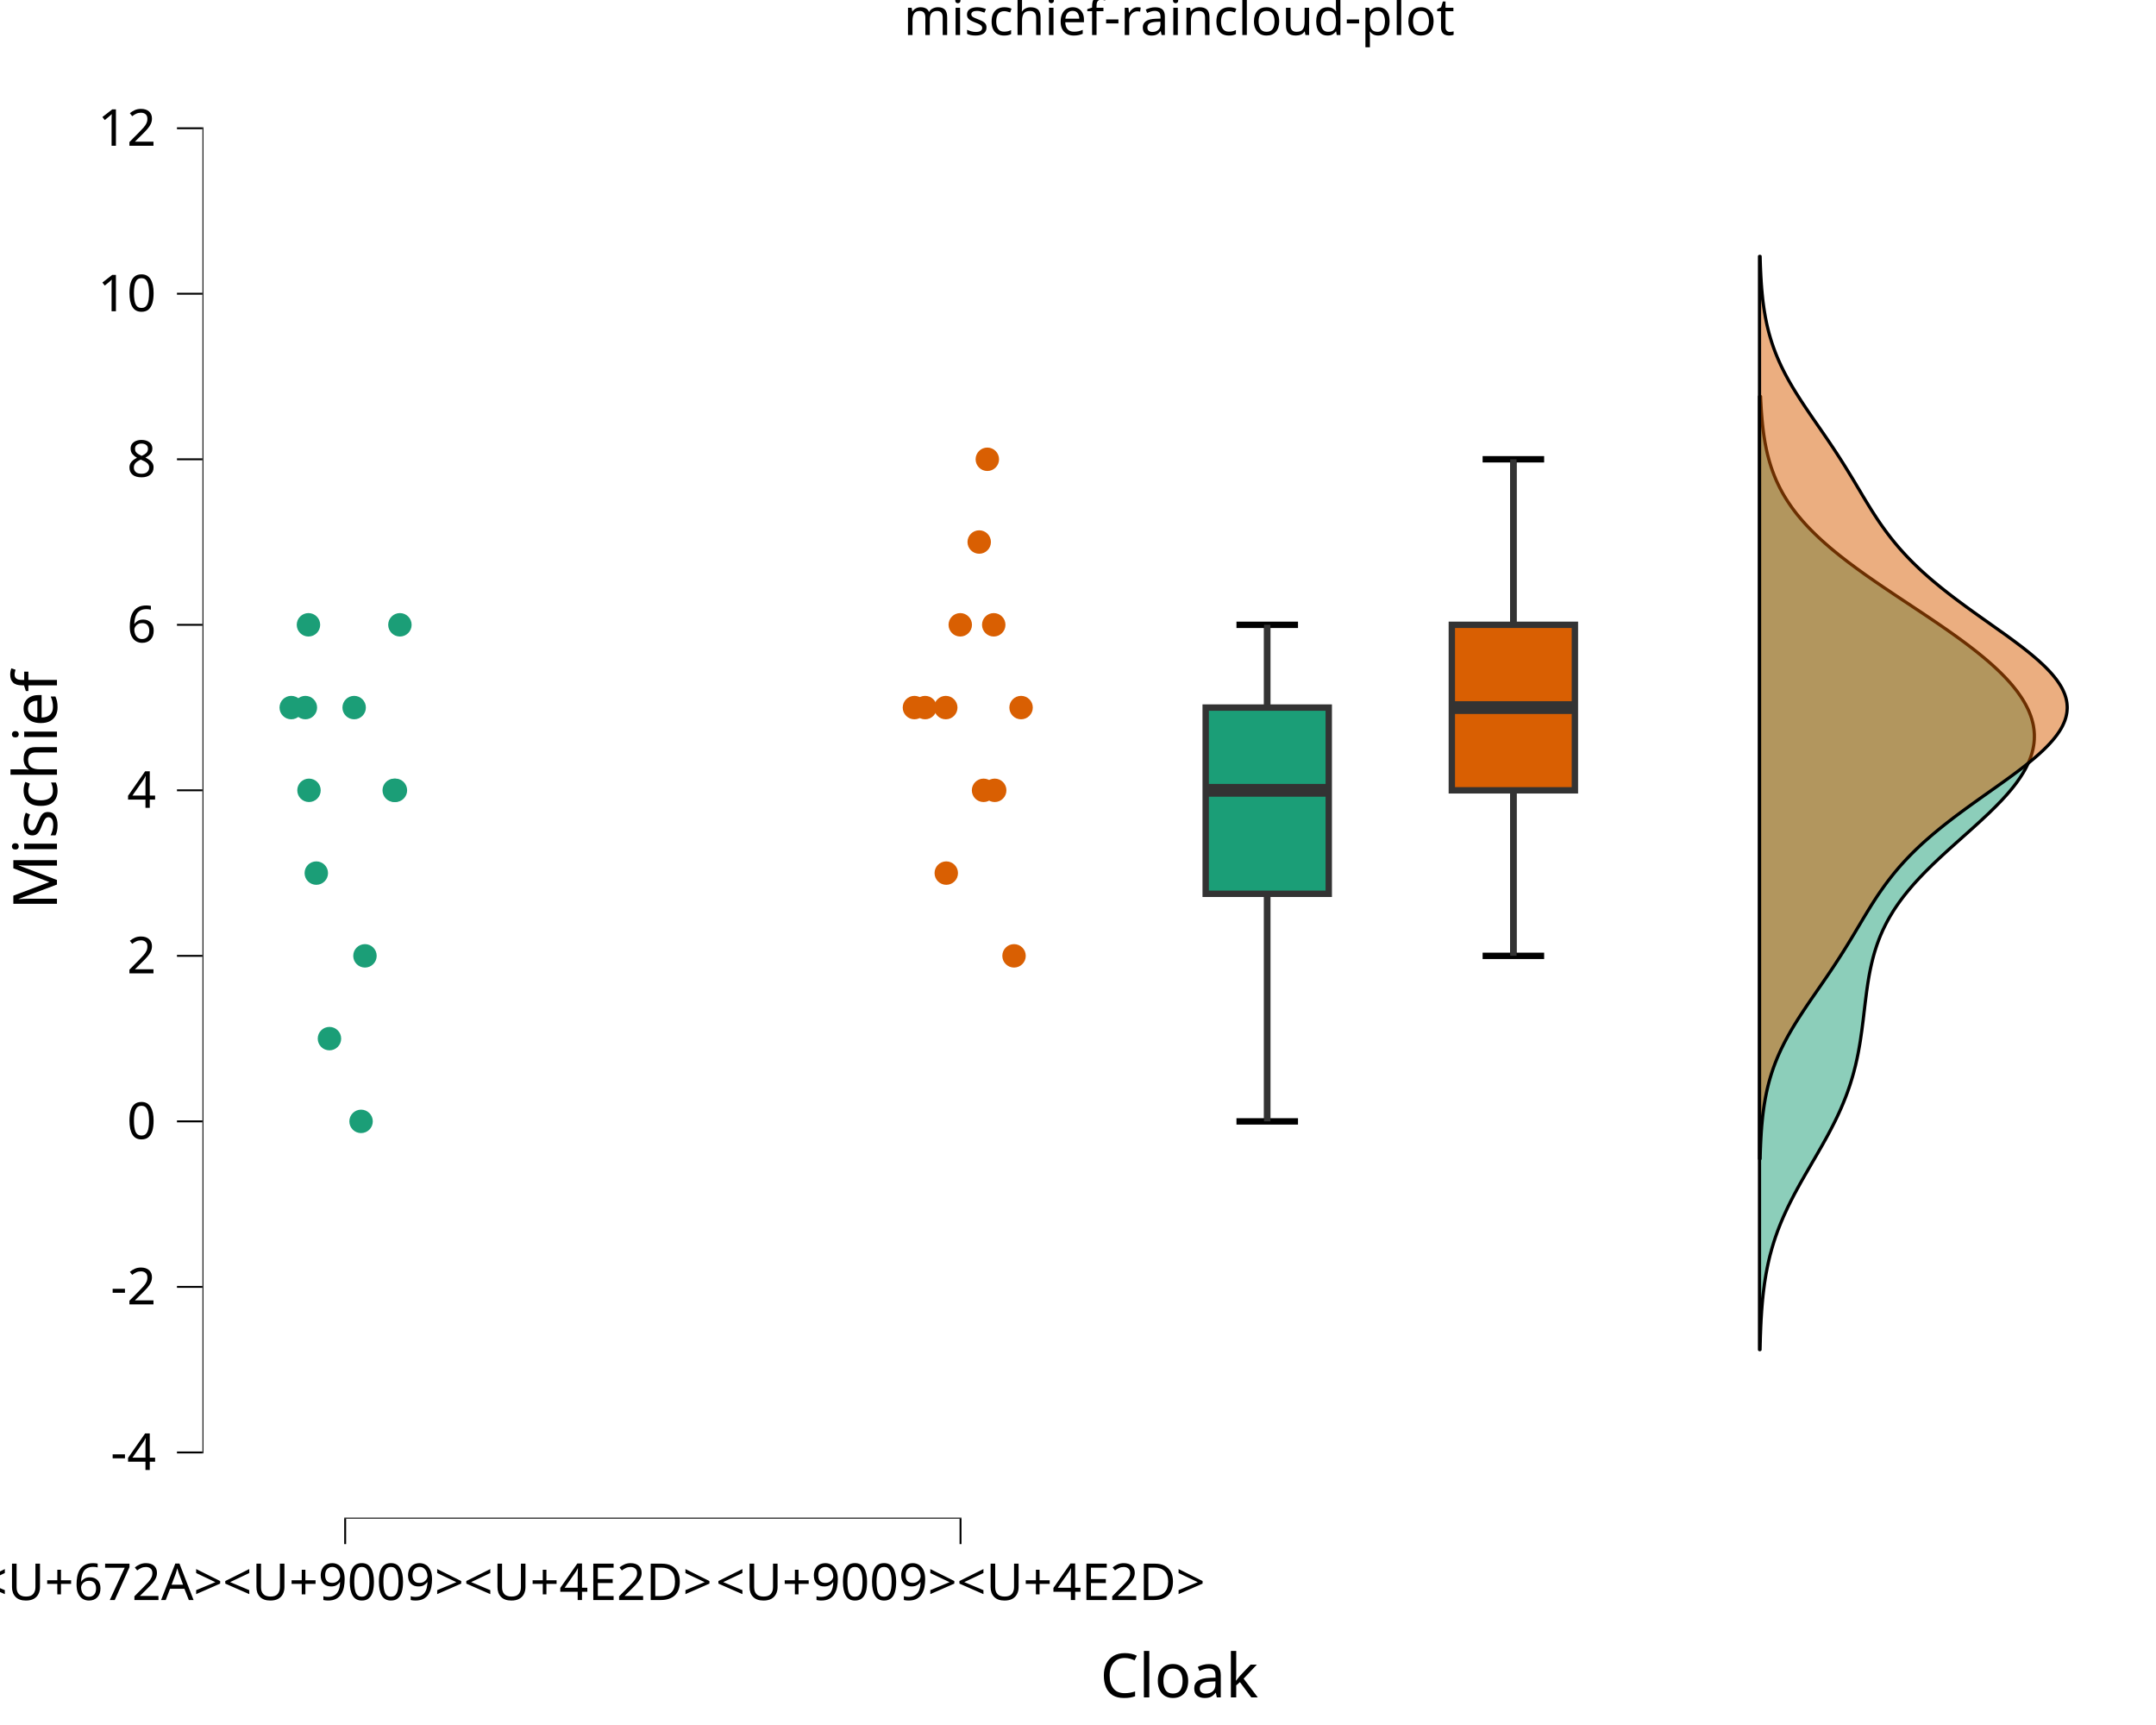
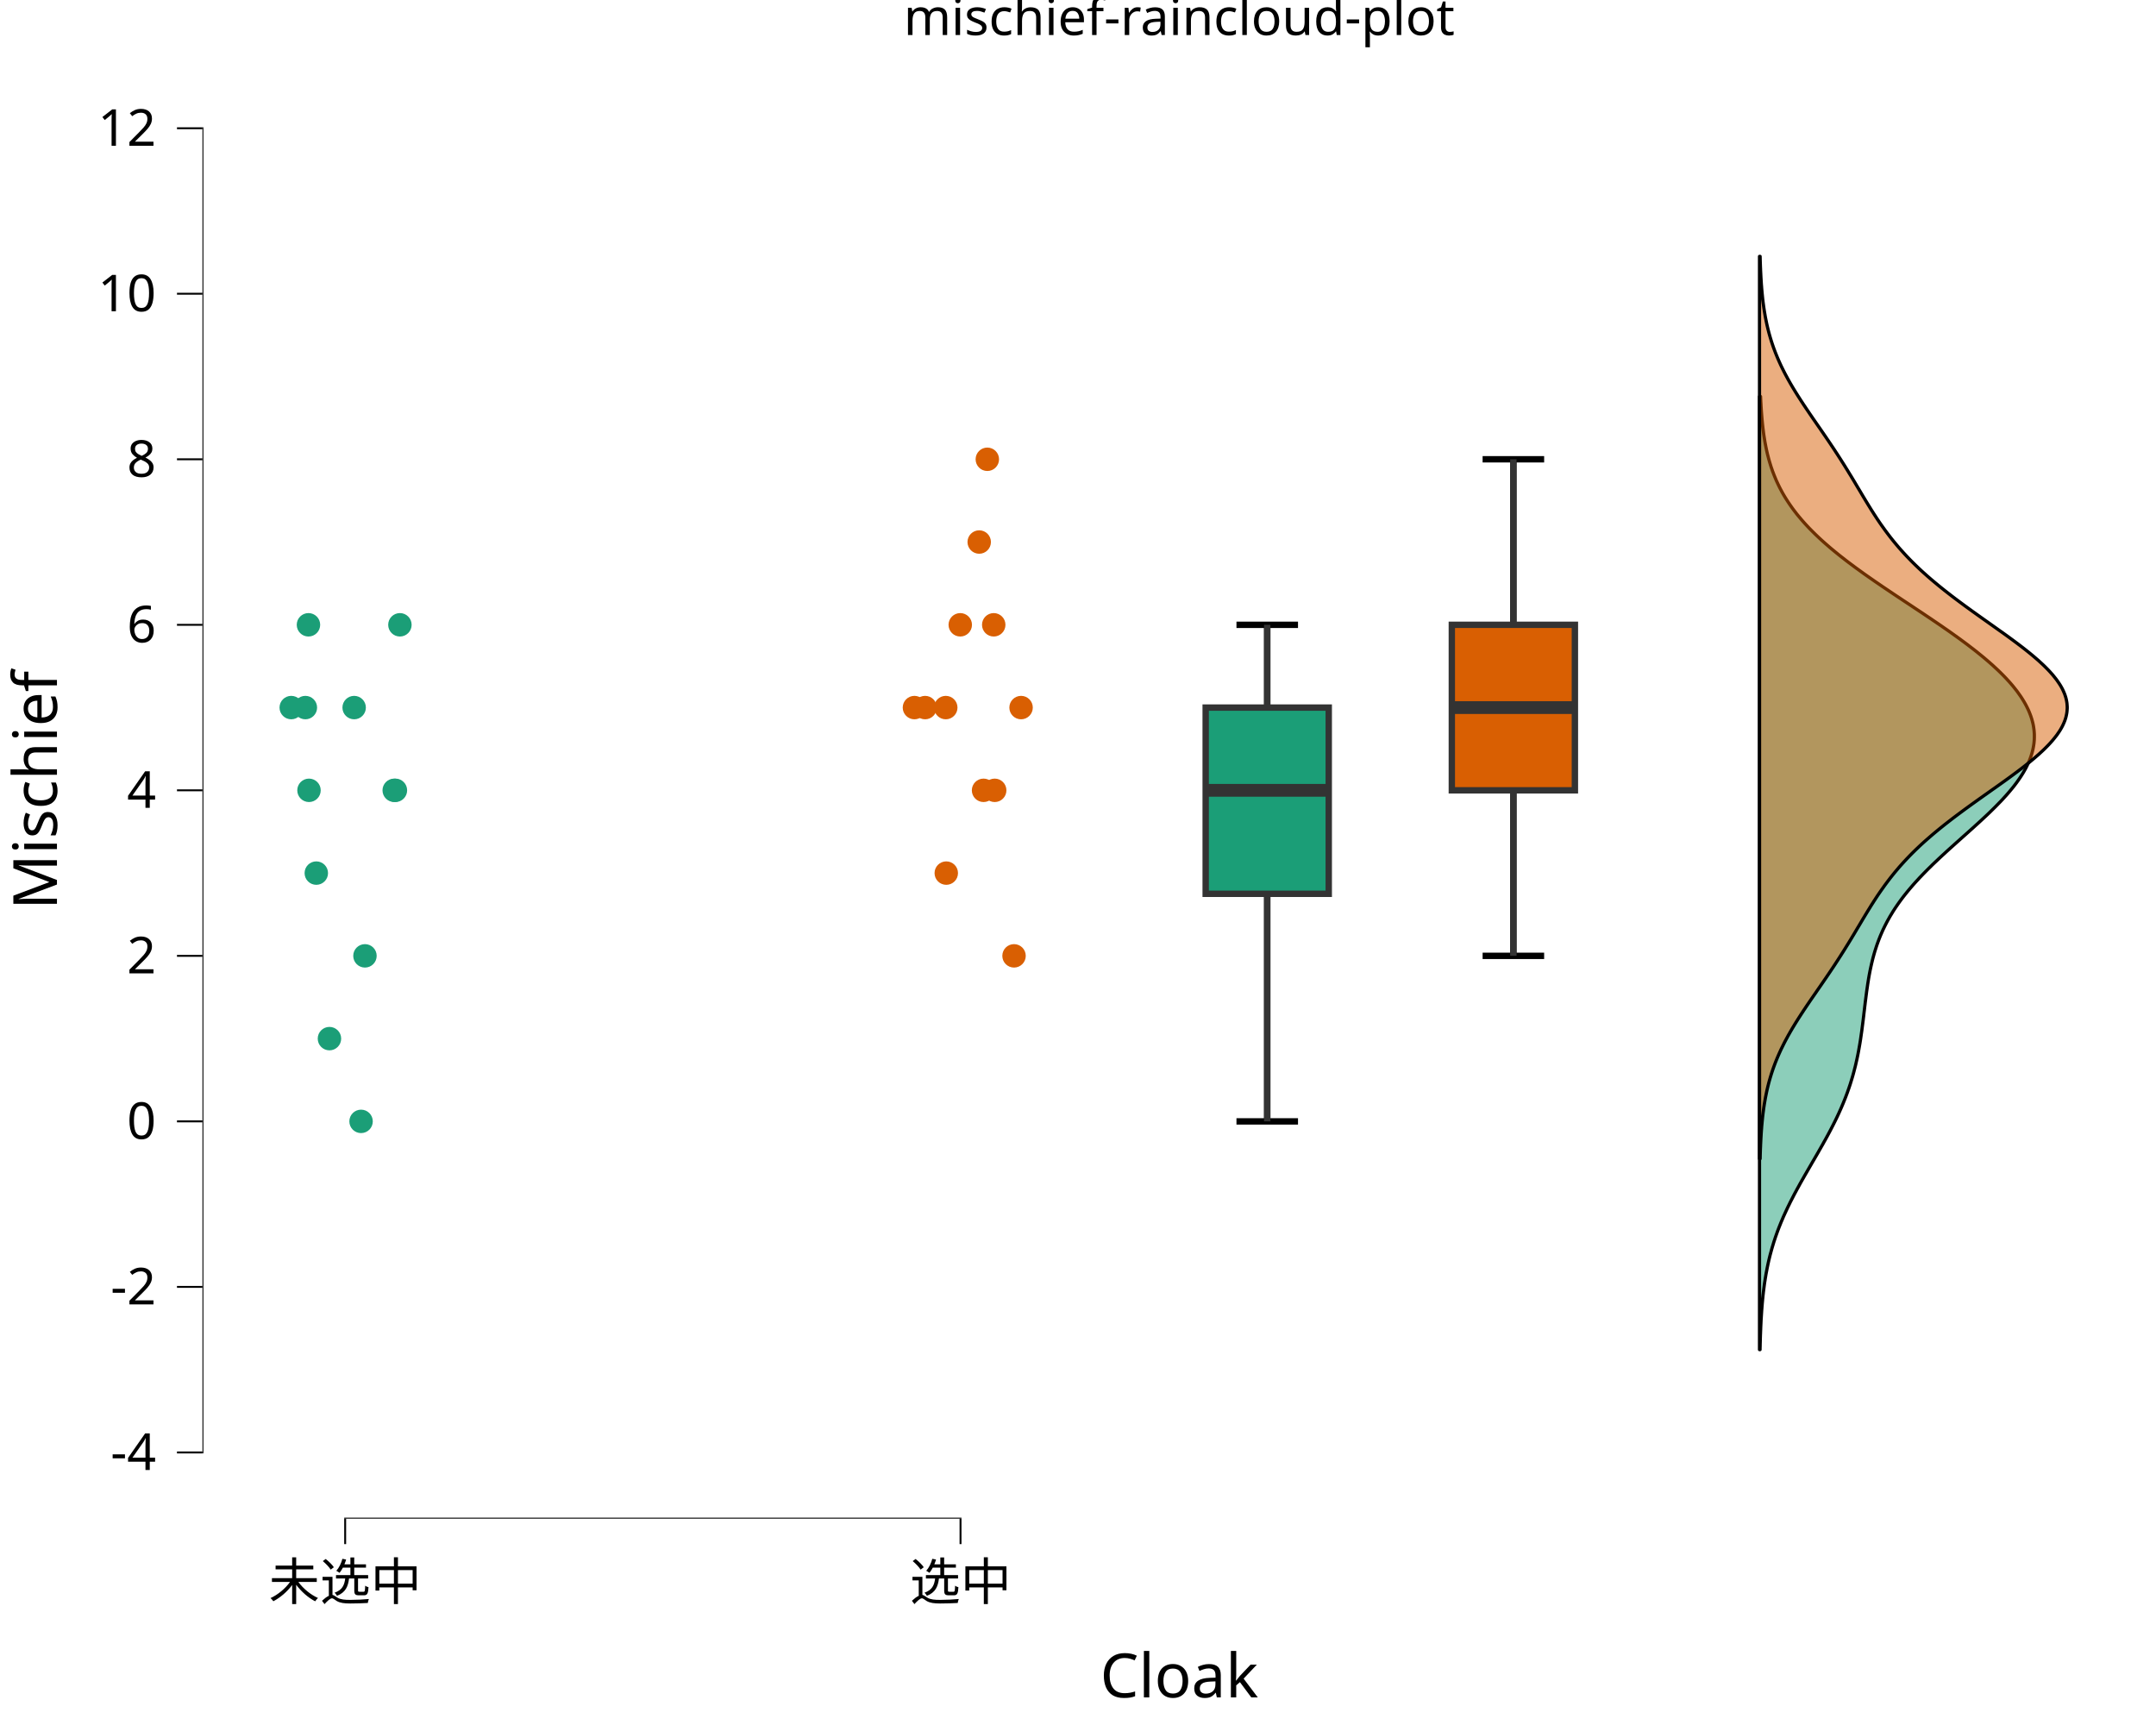
<svg xmlns="http://www.w3.org/2000/svg" class="svglite" data-engine-version="2.0" width="720.00pt" height="576.00pt" viewBox="0 0 720.00 576.00">
  <defs>
    <style type="text/css">
    .svglite line, .svglite polyline, .svglite polygon, .svglite path, .svglite rect, .svglite circle {
      fill: none;
      stroke: #000000;
      stroke-linecap: round;
      stroke-linejoin: round;
      stroke-miterlimit: 10.00;
    }
  </style>
  </defs>
  <rect width="100%" height="100%" style="stroke: none; fill: #FFFFFF;" />
  <defs>
    <clipPath id="cpMC4wMHw3MjAuMDB8MC4wMHw1NzYuMDA=">
      <rect x="0.00" y="0.00" width="720.00" height="576.00" />
    </clipPath>
  </defs>
  <g clip-path="url(#cpMC4wMHw3MjAuMDB8MC4wMHw1NzYuMDA=)">
    <rect x="0.00" y="0.00" width="720.00" height="576.00" style="stroke-width: 10.67; stroke: none;" />
  </g>
  <defs>
    <clipPath id="cpNjcuNjF8NzIwLjAwfDIwLjcxfDUwNy4wOQ==">
      <rect x="67.61" y="20.71" width="652.39" height="486.39" />
    </clipPath>
  </defs>
  <g clip-path="url(#cpNjcuNjF8NzIwLjAwfDIwLjcxfDUwNy4wOQ==)">
    <rect x="67.61" y="20.71" width="652.39" height="486.39" style="stroke-width: 10.67; stroke: none;" />
    <circle cx="105.63" cy="291.54" r="3.56" style="stroke-width: 0.71; stroke: #1B9E77; fill: #1B9E77;" />
    <circle cx="110.02" cy="346.81" r="3.56" style="stroke-width: 0.71; stroke: #1B9E77; fill: #1B9E77;" />
    <circle cx="118.27" cy="236.27" r="3.56" style="stroke-width: 0.71; stroke: #1B9E77; fill: #1B9E77;" />
    <circle cx="132.05" cy="263.90" r="3.56" style="stroke-width: 0.71; stroke: #1B9E77; fill: #1B9E77;" />
    <circle cx="103.01" cy="208.63" r="3.56" style="stroke-width: 0.71; stroke: #1B9E77; fill: #1B9E77;" />
    <circle cx="131.65" cy="263.90" r="3.56" style="stroke-width: 0.71; stroke: #1B9E77; fill: #1B9E77;" />
    <circle cx="133.55" cy="208.63" r="3.56" style="stroke-width: 0.71; stroke: #1B9E77; fill: #1B9E77;" />
    <circle cx="121.88" cy="319.17" r="3.56" style="stroke-width: 0.71; stroke: #1B9E77; fill: #1B9E77;" />
    <circle cx="120.58" cy="374.44" r="3.56" style="stroke-width: 0.71; stroke: #1B9E77; fill: #1B9E77;" />
    <circle cx="97.26" cy="236.27" r="3.56" style="stroke-width: 0.71; stroke: #1B9E77; fill: #1B9E77;" />
    <circle cx="103.19" cy="263.90" r="3.56" style="stroke-width: 0.71; stroke: #1B9E77; fill: #1B9E77;" />
    <circle cx="101.98" cy="236.27" r="3.56" style="stroke-width: 0.71; stroke: #1B9E77; fill: #1B9E77;" />
    <circle cx="328.46" cy="263.90" r="3.56" style="stroke-width: 0.71; stroke: #D95F02; fill: #D95F02;" />
    <circle cx="316.01" cy="291.54" r="3.56" style="stroke-width: 0.71; stroke: #D95F02; fill: #D95F02;" />
    <circle cx="331.86" cy="208.63" r="3.56" style="stroke-width: 0.71; stroke: #D95F02; fill: #D95F02;" />
    <circle cx="320.68" cy="208.63" r="3.56" style="stroke-width: 0.71; stroke: #D95F02; fill: #D95F02;" />
    <circle cx="329.72" cy="153.36" r="3.56" style="stroke-width: 0.71; stroke: #D95F02; fill: #D95F02;" />
    <circle cx="340.99" cy="236.27" r="3.56" style="stroke-width: 0.71; stroke: #D95F02; fill: #D95F02;" />
    <circle cx="315.84" cy="236.27" r="3.56" style="stroke-width: 0.71; stroke: #D95F02; fill: #D95F02;" />
    <circle cx="332.18" cy="263.90" r="3.56" style="stroke-width: 0.71; stroke: #D95F02; fill: #D95F02;" />
    <circle cx="338.64" cy="319.17" r="3.56" style="stroke-width: 0.71; stroke: #D95F02; fill: #D95F02;" />
    <circle cx="308.94" cy="236.27" r="3.56" style="stroke-width: 0.71; stroke: #D95F02; fill: #D95F02;" />
    <circle cx="327.01" cy="180.99" r="3.56" style="stroke-width: 0.71; stroke: #D95F02; fill: #D95F02;" />
    <circle cx="305.38" cy="236.27" r="3.56" style="stroke-width: 0.71; stroke: #D95F02; fill: #D95F02;" />
    <polygon points="587.77,450.66 587.78,450.04 587.80,449.42 587.81,448.80 587.83,448.17 587.85,447.55 587.86,446.93 587.88,446.30 587.90,445.68 587.93,445.06 587.95,444.44 587.98,443.81 588.00,443.19 588.03,442.57 588.06,441.94 588.09,441.32 588.12,440.70 588.16,440.08 588.20,439.45 588.24,438.83 588.28,438.21 588.32,437.59 588.37,436.96 588.42,436.34 588.47,435.72 588.52,435.09 588.58,434.47 588.63,433.85 588.70,433.23 588.76,432.60 588.83,431.98 588.90,431.36 588.98,430.73 589.06,430.11 589.14,429.49 589.22,428.87 589.31,428.24 589.41,427.62 589.50,427.00 589.61,426.37 589.71,425.75 589.82,425.13 589.94,424.51 590.06,423.88 590.18,423.26 590.31,422.64 590.44,422.01 590.58,421.39 590.72,420.77 590.87,420.15 591.02,419.52 591.18,418.90 591.35,418.28 591.52,417.66 591.69,417.03 591.87,416.41 592.06,415.79 592.25,415.16 592.44,414.54 592.65,413.92 592.85,413.30 593.07,412.67 593.29,412.05 593.51,411.43 593.74,410.80 593.98,410.18 594.22,409.56 594.47,408.94 594.72,408.31 594.98,407.69 595.25,407.07 595.51,406.44 595.79,405.82 596.07,405.20 596.36,404.58 596.65,403.95 596.94,403.33 597.24,402.71 597.55,402.09 597.85,401.46 598.17,400.84 598.49,400.22 598.81,399.59 599.13,398.97 599.46,398.35 599.80,397.73 600.13,397.10 600.48,396.48 600.82,395.86 601.16,395.23 601.51,394.61 601.86,393.99 602.22,393.37 602.57,392.74 602.93,392.12 603.29,391.50 603.65,390.87 604.01,390.25 604.37,389.63 604.73,389.01 605.09,388.38 605.45,387.76 605.82,387.14 606.18,386.51 606.54,385.89 606.90,385.27 607.26,384.65 607.61,384.02 607.97,383.40 608.32,382.78 608.68,382.16 609.02,381.53 609.37,380.91 609.72,380.29 610.06,379.66 610.40,379.04 610.73,378.42 611.06,377.80 611.39,377.17 611.71,376.55 612.03,375.93 612.35,375.30 612.66,374.68 612.97,374.06 613.27,373.44 613.57,372.81 613.86,372.19 614.15,371.57 614.43,370.94 614.71,370.32 614.98,369.70 615.24,369.08 615.51,368.45 615.76,367.83 616.01,367.21 616.26,366.58 616.50,365.96 616.73,365.34 616.96,364.72 617.18,364.09 617.40,363.47 617.61,362.85 617.82,362.23 618.02,361.60 618.21,360.98 618.40,360.36 618.59,359.73 618.77,359.11 618.94,358.49 619.11,357.87 619.27,357.24 619.43,356.62 619.59,356.00 619.74,355.37 619.88,354.75 620.02,354.13 620.16,353.51 620.29,352.88 620.42,352.26 620.54,351.64 620.66,351.01 620.77,350.39 620.88,349.77 620.99,349.15 621.10,348.52 621.20,347.90 621.30,347.28 621.39,346.66 621.48,346.03 621.57,345.41 621.66,344.79 621.75,344.16 621.83,343.54 621.91,342.92 621.99,342.30 622.07,341.67 622.15,341.05 622.23,340.43 622.30,339.80 622.38,339.18 622.45,338.56 622.52,337.94 622.60,337.31 622.67,336.69 622.74,336.07 622.82,335.44 622.89,334.82 622.97,334.20 623.05,333.58 623.13,332.95 623.21,332.33 623.29,331.71 623.37,331.08 623.46,330.46 623.55,329.84 623.64,329.22 623.73,328.59 623.83,327.97 623.93,327.35 624.03,326.73 624.14,326.10 624.25,325.48 624.37,324.86 624.49,324.23 624.62,323.61 624.75,322.99 624.89,322.37 625.03,321.74 625.18,321.12 625.33,320.50 625.49,319.87 625.66,319.25 625.83,318.63 626.01,318.01 626.20,317.38 626.40,316.76 626.60,316.14 626.81,315.51 627.03,314.89 627.26,314.27 627.49,313.65 627.74,313.02 627.99,312.40 628.26,311.78 628.53,311.16 628.81,310.53 629.11,309.91 629.41,309.29 629.73,308.66 630.05,308.04 630.38,307.42 630.73,306.80 631.08,306.17 631.45,305.55 631.83,304.93 632.21,304.30 632.61,303.68 633.02,303.06 633.44,302.44 633.88,301.81 634.32,301.19 634.77,300.57 635.24,299.94 635.71,299.32 636.20,298.70 636.70,298.08 637.21,297.45 637.73,296.83 638.26,296.21 638.80,295.58 639.35,294.96 639.91,294.34 640.49,293.72 641.06,293.09 641.66,292.47 642.25,291.85 642.86,291.23 643.48,290.60 644.10,289.98 644.74,289.36 645.37,288.73 646.02,288.11 646.68,287.49 647.33,286.87 648.00,286.24 648.67,285.62 649.35,285.00 650.03,284.37 650.71,283.75 651.40,283.13 652.09,282.51 652.79,281.88 653.48,281.26 654.18,280.64 654.88,280.01 655.57,279.39 656.27,278.77 656.97,278.15 657.67,277.52 658.36,276.90 659.05,276.28 659.74,275.65 660.43,275.03 661.11,274.41 661.78,273.79 662.45,273.16 663.12,272.54 663.78,271.92 664.43,271.30 665.07,270.67 665.70,270.05 666.33,269.43 666.95,268.80 667.55,268.18 668.16,267.56 668.74,266.94 669.31,266.31 669.88,265.69 670.43,265.07 670.97,264.44 671.49,263.82 672.00,263.20 672.50,262.58 672.98,261.95 673.45,261.33 673.89,260.71 674.33,260.08 674.75,259.46 675.15,258.84 675.54,258.22 675.91,257.59 676.26,256.97 676.60,256.35 676.91,255.73 677.21,255.10 677.49,254.48 677.75,253.86 678.00,253.23 678.22,252.61 678.42,251.99 678.61,251.37 678.77,250.74 678.92,250.12 679.04,249.50 679.15,248.87 679.24,248.25 679.30,247.63 679.35,247.01 679.37,246.38 679.38,245.76 679.37,245.14 679.33,244.51 679.28,243.89 679.20,243.27 679.11,242.65 679.00,242.02 678.86,241.40 678.70,240.78 678.53,240.15 678.33,239.53 678.12,238.91 677.88,238.29 677.63,237.66 677.36,237.04 677.06,236.42 676.75,235.80 676.42,235.17 676.07,234.55 675.70,233.93 675.31,233.30 674.91,232.68 674.48,232.06 674.04,231.44 673.59,230.81 673.10,230.19 672.61,229.57 672.10,228.94 671.57,228.32 671.03,227.70 670.46,227.08 669.88,226.45 669.29,225.83 668.68,225.21 668.05,224.58 667.41,223.96 666.75,223.34 666.08,222.72 665.40,222.09 664.70,221.47 663.99,220.85 663.26,220.23 662.52,219.60 661.77,218.98 661.00,218.36 660.23,217.73 659.44,217.11 658.64,216.49 657.83,215.87 657.01,215.24 656.18,214.62 655.34,214.00 654.49,213.37 653.63,212.75 652.76,212.13 651.89,211.51 651.01,210.88 650.12,210.26 649.22,209.64 648.32,209.01 647.41,208.39 646.50,207.77 645.58,207.15 644.66,206.52 643.73,205.90 642.80,205.28 641.87,204.65 640.93,204.03 639.99,203.41 639.06,202.79 638.12,202.16 637.18,201.54 636.24,200.92 635.30,200.30 634.36,199.67 633.42,199.05 632.49,198.43 631.56,197.80 630.63,197.18 629.71,196.56 628.79,195.94 627.87,195.31 626.96,194.69 626.05,194.07 625.15,193.44 624.26,192.82 623.37,192.20 622.49,191.58 621.62,190.95 620.76,190.33 619.90,189.71 619.05,189.08 618.22,188.46 617.39,187.84 616.57,187.22 615.77,186.59 614.97,185.97 614.18,185.35 613.41,184.72 612.64,184.10 611.89,183.48 611.15,182.86 610.43,182.23 609.71,181.61 609.01,180.99 608.32,180.37 607.64,179.74 606.98,179.12 606.33,178.50 605.69,177.87 605.07,177.25 604.45,176.63 603.86,176.01 603.27,175.38 602.70,174.76 602.15,174.14 601.60,173.51 601.08,172.89 600.56,172.27 600.05,171.65 599.57,171.02 599.09,170.40 598.63,169.78 598.18,169.15 597.75,168.53 597.33,167.91 596.92,167.29 596.52,166.66 596.13,166.04 595.76,165.42 595.40,164.80 595.05,164.17 594.72,163.55 594.39,162.93 594.08,162.30 593.78,161.68 593.49,161.06 593.20,160.44 592.94,159.81 592.68,159.19 592.43,158.57 592.19,157.94 591.95,157.32 591.74,156.70 591.52,156.08 591.32,155.45 591.13,154.83 590.94,154.21 590.76,153.58 590.59,152.96 590.43,152.34 590.27,151.72 590.12,151.09 589.98,150.47 589.85,149.85 589.72,149.22 589.60,148.60 589.48,147.98 589.37,147.36 589.27,146.73 589.17,146.11 589.07,145.49 588.98,144.87 588.90,144.24 588.82,143.62 588.74,143.00 588.67,142.37 588.60,141.75 588.54,141.13 588.48,140.51 588.42,139.88 588.37,139.26 588.32,138.64 588.27,138.01 588.22,137.39 588.18,136.77 588.14,136.15 588.10,135.52 588.07,134.90 588.03,134.28 588.00,133.65 587.97,133.03 587.95,132.41 587.59,132.41 587.59,134.92 587.59,137.42 587.59,139.93 587.59,142.43 587.59,144.94 587.59,147.44 587.59,149.95 587.59,152.46 587.59,154.96 587.59,157.47 587.59,159.97 587.59,162.48 587.59,164.99 587.59,167.49 587.59,170.00 587.59,172.50 587.59,175.01 587.59,177.52 587.59,180.02 587.59,182.53 587.59,185.03 587.59,187.54 587.59,190.05 587.59,192.55 587.59,195.06 587.59,197.56 587.59,200.07 587.59,202.58 587.59,205.08 587.59,207.59 587.59,210.09 587.59,212.60 587.59,215.11 587.59,217.61 587.59,220.12 587.59,222.62 587.59,225.13 587.59,227.63 587.59,230.14 587.59,232.65 587.59,235.15 587.59,237.66 587.59,240.16 587.59,242.67 587.59,245.18 587.59,247.68 587.59,250.19 587.59,252.69 587.59,255.20 587.59,257.71 587.59,260.21 587.59,262.72 587.59,265.22 587.59,267.73 587.59,270.24 587.59,272.74 587.59,275.25 587.59,277.75 587.59,280.26 587.59,282.77 587.59,285.27 587.59,287.78 587.59,290.28 587.59,292.79 587.59,295.30 587.59,297.80 587.59,300.31 587.59,302.81 587.59,305.32 587.59,307.83 587.59,310.33 587.59,312.84 587.59,315.34 587.59,317.85 587.59,320.35 587.59,322.86 587.59,325.37 587.59,327.87 587.59,330.38 587.59,332.88 587.59,335.39 587.59,337.90 587.59,340.40 587.59,342.91 587.59,345.41 587.59,347.92 587.59,350.43 587.59,352.93 587.59,355.44 587.59,357.94 587.59,360.45 587.59,362.96 587.59,365.46 587.59,367.97 587.59,370.47 587.59,372.98 587.59,375.49 587.59,377.99 587.59,380.50 587.59,383.00 587.59,385.51 587.59,388.02 587.59,390.52 587.59,393.03 587.59,395.53 587.59,398.04 587.59,400.55 587.59,403.05 587.59,405.56 587.59,408.06 587.59,410.57 587.59,413.07 587.59,415.58 587.59,418.09 587.59,420.59 587.59,423.10 587.59,425.60 587.59,428.11 587.59,430.62 587.59,433.12 587.59,435.63 587.59,438.13 587.59,440.64 587.59,443.15 587.59,445.65 587.59,448.16 587.59,450.66 " style="stroke-width: 1.07; stroke-linecap: butt; fill: #1B9E77; fill-opacity: 0.50;" />
    <polygon points="587.79,386.92 587.81,386.33 587.82,385.74 587.84,385.16 587.86,384.57 587.88,383.98 587.90,383.39 587.93,382.80 587.95,382.21 587.98,381.62 588.01,381.03 588.04,380.44 588.07,379.85 588.11,379.26 588.14,378.67 588.18,378.08 588.22,377.49 588.27,376.90 588.31,376.31 588.36,375.72 588.42,375.13 588.47,374.54 588.53,373.95 588.59,373.36 588.65,372.77 588.72,372.18 588.79,371.59 588.87,371.00 588.95,370.41 589.03,369.82 589.12,369.23 589.21,368.64 589.31,368.05 589.41,367.47 589.51,366.88 589.62,366.29 589.74,365.70 589.86,365.11 589.98,364.52 590.11,363.93 590.25,363.34 590.39,362.75 590.54,362.16 590.69,361.57 590.85,360.98 591.02,360.39 591.19,359.80 591.37,359.21 591.55,358.62 591.74,358.03 591.94,357.44 592.14,356.85 592.35,356.26 592.57,355.67 592.79,355.08 593.02,354.49 593.26,353.90 593.50,353.31 593.75,352.72 594.01,352.13 594.27,351.54 594.54,350.95 594.81,350.36 595.10,349.78 595.39,349.19 595.68,348.60 595.98,348.01 596.29,347.42 596.61,346.83 596.93,346.24 597.25,345.65 597.59,345.06 597.92,344.47 598.27,343.88 598.61,343.29 598.97,342.70 599.33,342.11 599.69,341.52 600.06,340.93 600.43,340.34 600.81,339.75 601.19,339.16 601.57,338.57 601.96,337.98 602.34,337.39 602.74,336.80 603.13,336.21 603.53,335.62 603.93,335.03 604.33,334.44 604.73,333.85 605.14,333.26 605.54,332.68 605.95,332.09 606.36,331.50 606.76,330.91 607.17,330.32 607.58,329.73 607.99,329.14 608.39,328.55 608.80,327.96 609.20,327.37 609.61,326.78 610.01,326.19 610.41,325.60 610.81,325.01 611.21,324.42 611.60,323.83 612.00,323.24 612.39,322.65 612.78,322.06 613.16,321.47 613.55,320.88 613.93,320.29 614.31,319.70 614.69,319.11 615.06,318.52 615.44,317.93 615.81,317.34 616.18,316.75 616.54,316.16 616.91,315.57 617.27,314.99 617.63,314.40 617.99,313.81 618.35,313.22 618.70,312.63 619.06,312.04 619.41,311.45 619.76,310.86 620.11,310.27 620.46,309.68 620.82,309.09 621.17,308.50 621.52,307.91 621.87,307.32 622.22,306.73 622.58,306.14 622.93,305.55 623.29,304.96 623.65,304.37 624.01,303.78 624.38,303.19 624.74,302.60 625.11,302.01 625.49,301.42 625.86,300.83 626.25,300.24 626.63,299.65 627.02,299.06 627.42,298.47 627.82,297.89 628.23,297.30 628.65,296.71 629.07,296.12 629.49,295.53 629.93,294.94 630.37,294.35 630.82,293.76 631.27,293.17 631.74,292.58 632.21,291.99 632.69,291.40 633.18,290.81 633.68,290.22 634.18,289.63 634.70,289.04 635.23,288.45 635.76,287.86 636.31,287.27 636.86,286.68 637.43,286.09 638.00,285.50 638.58,284.91 639.18,284.32 639.78,283.73 640.40,283.14 641.02,282.55 641.65,281.96 642.30,281.37 642.96,280.78 643.62,280.20 644.30,279.61 644.98,279.02 645.67,278.43 646.38,277.84 647.09,277.25 647.81,276.66 648.54,276.07 649.28,275.48 650.03,274.89 650.79,274.30 651.55,273.71 652.32,273.12 653.10,272.53 653.89,271.94 654.68,271.35 655.48,270.76 656.28,270.17 657.09,269.58 657.91,268.99 658.72,268.40 659.55,267.81 660.37,267.22 661.20,266.63 662.03,266.04 662.86,265.45 663.70,264.86 664.53,264.27 665.36,263.68 666.19,263.10 667.02,262.51 667.85,261.92 668.68,261.33 669.50,260.74 670.32,260.15 671.13,259.56 671.93,258.97 672.73,258.38 673.52,257.79 674.30,257.20 675.08,256.61 675.84,256.02 676.59,255.43 677.33,254.84 678.06,254.25 678.77,253.66 679.47,253.07 680.15,252.48 680.83,251.89 681.47,251.30 682.11,250.71 682.73,250.12 683.32,249.53 683.90,248.94 684.46,248.35 684.99,247.76 685.51,247.17 685.99,246.58 686.46,245.99 686.91,245.41 687.32,244.82 687.72,244.23 688.09,243.64 688.43,243.05 688.75,242.46 689.03,241.87 689.29,241.28 689.53,240.69 689.73,240.10 689.91,239.51 690.05,238.92 690.17,238.33 690.26,237.74 690.31,237.15 690.35,236.56 690.35,235.97 690.31,235.38 690.26,234.79 690.17,234.20 690.05,233.61 689.91,233.02 689.73,232.43 689.53,231.84 689.29,231.25 689.03,230.66 688.75,230.07 688.43,229.48 688.09,228.89 687.72,228.31 687.32,227.72 686.91,227.13 686.46,226.54 685.99,225.95 685.51,225.36 684.99,224.77 684.46,224.18 683.90,223.59 683.32,223.00 682.73,222.41 682.11,221.82 681.47,221.23 680.83,220.64 680.15,220.05 679.47,219.46 678.77,218.87 678.06,218.28 677.33,217.69 676.59,217.10 675.84,216.51 675.08,215.92 674.30,215.33 673.52,214.74 672.73,214.15 671.93,213.56 671.13,212.97 670.32,212.38 669.50,211.79 668.68,211.20 667.85,210.62 667.02,210.03 666.19,209.44 665.36,208.85 664.53,208.26 663.70,207.67 662.86,207.08 662.03,206.49 661.20,205.90 660.37,205.31 659.55,204.72 658.72,204.13 657.91,203.54 657.09,202.95 656.28,202.36 655.48,201.77 654.68,201.18 653.89,200.59 653.10,200.00 652.32,199.41 651.55,198.82 650.79,198.23 650.03,197.64 649.28,197.05 648.54,196.46 647.81,195.87 647.09,195.28 646.38,194.69 645.67,194.10 644.98,193.52 644.30,192.93 643.62,192.34 642.96,191.75 642.30,191.16 641.65,190.57 641.02,189.98 640.40,189.39 639.78,188.80 639.18,188.21 638.58,187.62 638.00,187.03 637.43,186.44 636.86,185.85 636.31,185.26 635.76,184.67 635.23,184.08 634.70,183.49 634.18,182.90 633.68,182.31 633.18,181.72 632.69,181.13 632.21,180.54 631.74,179.95 631.27,179.36 630.82,178.77 630.37,178.18 629.93,177.59 629.49,177.00 629.07,176.41 628.65,175.83 628.23,175.24 627.82,174.65 627.42,174.06 627.02,173.47 626.63,172.88 626.25,172.29 625.86,171.70 625.49,171.11 625.11,170.52 624.74,169.93 624.38,169.34 624.01,168.75 623.65,168.16 623.29,167.57 622.93,166.98 622.58,166.39 622.22,165.80 621.87,165.21 621.52,164.62 621.17,164.03 620.82,163.44 620.46,162.85 620.11,162.26 619.76,161.67 619.41,161.08 619.06,160.49 618.70,159.90 618.35,159.31 617.99,158.72 617.63,158.14 617.27,157.55 616.91,156.96 616.54,156.37 616.18,155.78 615.81,155.19 615.44,154.60 615.06,154.01 614.69,153.42 614.31,152.83 613.93,152.24 613.55,151.65 613.16,151.06 612.78,150.47 612.39,149.88 612.00,149.29 611.60,148.70 611.21,148.11 610.81,147.52 610.41,146.93 610.01,146.34 609.61,145.75 609.20,145.16 608.80,144.57 608.39,143.98 607.99,143.39 607.58,142.80 607.17,142.21 606.76,141.62 606.36,141.04 605.95,140.45 605.54,139.86 605.14,139.27 604.73,138.68 604.33,138.09 603.93,137.50 603.53,136.91 603.13,136.32 602.74,135.73 602.34,135.14 601.96,134.55 601.57,133.96 601.19,133.37 600.81,132.78 600.43,132.19 600.06,131.60 599.69,131.01 599.33,130.42 598.97,129.83 598.61,129.24 598.27,128.65 597.92,128.06 597.59,127.47 597.25,126.88 596.93,126.29 596.61,125.70 596.29,125.11 595.98,124.52 595.68,123.93 595.39,123.35 595.10,122.76 594.81,122.17 594.54,121.58 594.27,120.99 594.01,120.40 593.75,119.81 593.50,119.22 593.26,118.63 593.02,118.04 592.79,117.45 592.57,116.86 592.35,116.27 592.14,115.68 591.94,115.09 591.74,114.50 591.55,113.91 591.37,113.32 591.19,112.73 591.02,112.14 590.85,111.55 590.69,110.96 590.54,110.37 590.39,109.78 590.25,109.19 590.11,108.60 589.98,108.01 589.86,107.42 589.74,106.83 589.62,106.25 589.51,105.66 589.41,105.07 589.31,104.48 589.21,103.89 589.12,103.30 589.03,102.71 588.95,102.12 588.87,101.53 588.79,100.94 588.72,100.35 588.65,99.76 588.59,99.17 588.53,98.58 588.47,97.99 588.42,97.40 588.36,96.81 588.31,96.22 588.27,95.63 588.22,95.04 588.18,94.45 588.14,93.86 588.11,93.27 588.07,92.68 588.04,92.09 588.01,91.50 587.98,90.91 587.95,90.32 587.93,89.73 587.90,89.14 587.88,88.56 587.86,87.97 587.84,87.38 587.82,86.79 587.81,86.20 587.79,85.61 587.59,85.61 587.59,87.98 587.59,90.35 587.59,92.72 587.59,95.10 587.59,97.47 587.59,99.84 587.59,102.21 587.59,104.59 587.59,106.96 587.59,109.33 587.59,111.71 587.59,114.08 587.59,116.45 587.59,118.82 587.59,121.20 587.59,123.57 587.59,125.94 587.59,128.31 587.59,130.69 587.59,133.06 587.59,135.43 587.59,137.80 587.59,140.18 587.59,142.55 587.59,144.92 587.59,147.29 587.59,149.67 587.59,152.04 587.59,154.41 587.59,156.78 587.59,159.16 587.59,161.53 587.59,163.90 587.59,166.27 587.59,168.65 587.59,171.02 587.59,173.39 587.59,175.76 587.59,178.14 587.59,180.51 587.59,182.88 587.59,185.26 587.59,187.63 587.59,190.00 587.59,192.37 587.59,194.75 587.59,197.12 587.59,199.49 587.59,201.86 587.59,204.24 587.59,206.61 587.59,208.98 587.59,211.35 587.59,213.73 587.59,216.10 587.59,218.47 587.59,220.84 587.59,223.22 587.59,225.59 587.59,227.96 587.59,230.33 587.59,232.71 587.59,235.08 587.59,237.45 587.59,239.82 587.59,242.20 587.59,244.57 587.59,246.94 587.59,249.31 587.59,251.69 587.59,254.06 587.59,256.43 587.59,258.80 587.59,261.18 587.59,263.55 587.59,265.92 587.59,268.30 587.59,270.67 587.59,273.04 587.59,275.41 587.59,277.79 587.59,280.16 587.59,282.53 587.59,284.90 587.59,287.28 587.59,289.65 587.59,292.02 587.59,294.39 587.59,296.77 587.59,299.14 587.59,301.51 587.59,303.88 587.59,306.26 587.59,308.63 587.59,311.00 587.59,313.37 587.59,315.75 587.59,318.12 587.59,320.49 587.59,322.86 587.59,325.24 587.59,327.61 587.59,329.98 587.59,332.35 587.59,334.73 587.59,337.10 587.59,339.47 587.59,341.85 587.59,344.22 587.59,346.59 587.59,348.96 587.59,351.34 587.59,353.71 587.59,356.08 587.59,358.45 587.59,360.83 587.59,363.20 587.59,365.57 587.59,367.94 587.59,370.32 587.59,372.69 587.59,375.06 587.59,377.43 587.59,379.81 587.59,382.18 587.59,384.55 587.59,386.92 " style="stroke-width: 1.07; stroke-linecap: butt; fill: #D95F02; fill-opacity: 0.50;" />
    <polyline points="412.92,208.63 433.47,208.63 " style="stroke-width: 2.13; stroke-linecap: butt;" />
    <polyline points="423.19,208.63 423.19,374.44 " style="stroke-width: 2.13; stroke-linecap: butt;" />
    <polyline points="412.92,374.44 433.47,374.44 " style="stroke-width: 2.13; stroke-linecap: butt;" />
    <polyline points="495.12,153.36 515.67,153.36 " style="stroke-width: 2.13; stroke-linecap: butt;" />
    <polyline points="505.39,153.36 505.39,319.17 " style="stroke-width: 2.13; stroke-linecap: butt;" />
    <polyline points="495.12,319.17 515.67,319.17 " style="stroke-width: 2.13; stroke-linecap: butt;" />
    <line x1="423.19" y1="236.27" x2="423.19" y2="208.63" style="stroke-width: 2.13; stroke: #333333; stroke-linecap: butt;" />
    <line x1="423.19" y1="298.45" x2="423.19" y2="374.44" style="stroke-width: 2.13; stroke: #333333; stroke-linecap: butt;" />
    <polygon points="402.64,236.27 402.64,298.45 443.74,298.45 443.74,236.27 402.64,236.27 " style="stroke-width: 2.13; stroke: #333333; stroke-linecap: butt; stroke-linejoin: miter; fill: #1B9E77;" />
    <line x1="402.64" y1="263.90" x2="443.74" y2="263.90" style="stroke-width: 4.27; stroke: #333333; stroke-linecap: butt; stroke-linejoin: miter;" />
    <line x1="505.39" y1="208.63" x2="505.39" y2="153.36" style="stroke-width: 2.13; stroke: #333333; stroke-linecap: butt;" />
    <line x1="505.39" y1="263.90" x2="505.39" y2="319.17" style="stroke-width: 2.13; stroke: #333333; stroke-linecap: butt;" />
    <polygon points="484.84,208.63 484.84,263.90 525.94,263.90 525.94,208.63 484.84,208.63 " style="stroke-width: 2.13; stroke: #333333; stroke-linecap: butt; stroke-linejoin: miter; fill: #D95F02;" />
    <line x1="484.84" y1="236.27" x2="525.94" y2="236.27" style="stroke-width: 4.27; stroke: #333333; stroke-linecap: butt; stroke-linejoin: miter;" />
    <line x1="114.95" y1="507.09" x2="321.09" y2="507.09" style="stroke-width: 0.64; stroke-linecap: butt;" />
    <line x1="67.61" y1="485.30" x2="67.61" y2="42.50" style="stroke-width: 0.64; stroke-linecap: butt;" />
    <rect x="67.61" y="20.71" width="652.39" height="486.39" style="stroke-width: 0.00; stroke: none;" />
  </g>
  <g clip-path="url(#cpMC4wMHw3MjAuMDB8MC4wMHw1NzYuMDA=)">
    <polyline points="67.61,507.09 67.61,20.71 " style="stroke-width: 0.00; stroke: none; stroke-linecap: butt;" />
    <text x="52.13" y="490.84" text-anchor="end" style="font-size: 17.00px; font-family: sans;" textLength="15.12px" lengthAdjust="spacingAndGlyphs">-4</text>
    <text x="52.13" y="435.56" text-anchor="end" style="font-size: 17.00px; font-family: sans;" textLength="15.12px" lengthAdjust="spacingAndGlyphs">-2</text>
    <text x="52.13" y="380.29" text-anchor="end" style="font-size: 17.00px; font-family: sans;" textLength="9.46px" lengthAdjust="spacingAndGlyphs">0</text>
    <text x="52.13" y="325.02" text-anchor="end" style="font-size: 17.00px; font-family: sans;" textLength="9.46px" lengthAdjust="spacingAndGlyphs">2</text>
    <text x="52.13" y="269.75" text-anchor="end" style="font-size: 17.00px; font-family: sans;" textLength="9.46px" lengthAdjust="spacingAndGlyphs">4</text>
    <text x="52.13" y="214.48" text-anchor="end" style="font-size: 17.00px; font-family: sans;" textLength="9.46px" lengthAdjust="spacingAndGlyphs">6</text>
    <text x="52.13" y="159.21" text-anchor="end" style="font-size: 17.00px; font-family: sans;" textLength="9.46px" lengthAdjust="spacingAndGlyphs">8</text>
    <text x="52.13" y="103.94" text-anchor="end" style="font-size: 17.00px; font-family: sans;" textLength="18.91px" lengthAdjust="spacingAndGlyphs">10</text>
    <text x="52.13" y="48.67" text-anchor="end" style="font-size: 17.00px; font-family: sans;" textLength="18.91px" lengthAdjust="spacingAndGlyphs">12</text>
    <polyline points="59.10,484.99 67.61,484.99 " style="stroke-width: 0.64; stroke-linecap: butt;" />
    <polyline points="59.10,429.71 67.61,429.71 " style="stroke-width: 0.64; stroke-linecap: butt;" />
    <polyline points="59.10,374.44 67.61,374.44 " style="stroke-width: 0.64; stroke-linecap: butt;" />
    <polyline points="59.10,319.17 67.61,319.17 " style="stroke-width: 0.64; stroke-linecap: butt;" />
    <polyline points="59.10,263.90 67.61,263.90 " style="stroke-width: 0.64; stroke-linecap: butt;" />
    <polyline points="59.10,208.63 67.61,208.63 " style="stroke-width: 0.64; stroke-linecap: butt;" />
    <polyline points="59.10,153.36 67.61,153.36 " style="stroke-width: 0.64; stroke-linecap: butt;" />
    <polyline points="59.10,98.09 67.61,98.09 " style="stroke-width: 0.64; stroke-linecap: butt;" />
    <polyline points="59.10,42.82 67.61,42.82 " style="stroke-width: 0.64; stroke-linecap: butt;" />
    <polyline points="67.61,507.09 720.00,507.09 " style="stroke-width: 0.00; stroke: none; stroke-linecap: butt;" />
    <polyline points="115.27,515.60 115.27,507.09 " style="stroke-width: 0.64; stroke-linecap: butt;" />
    <polyline points="320.77,515.60 320.77,507.09 " style="stroke-width: 0.64; stroke-linecap: butt;" />
-     <text x="115.27" y="534.27" text-anchor="middle" style="font-size: 17.00px; font-family: sans;" textLength="246.32px" lengthAdjust="spacingAndGlyphs">&lt;U+672A&gt;&lt;U+9009&gt;&lt;U+4E2D&gt;</text>
-     <text x="320.77" y="534.27" text-anchor="middle" style="font-size: 17.00px; font-family: sans;" textLength="164.53px" lengthAdjust="spacingAndGlyphs">&lt;U+9009&gt;&lt;U+4E2D&gt;</text>
+     <text x="115.27" y="534.27" text-anchor="middle" style="font-size: 17.00px; font-family: sans;" textLength="38.25px" lengthAdjust="spacingAndGlyphs">未选中</text>
+     <text x="320.77" y="534.27" text-anchor="middle" style="font-size: 17.00px; font-family: sans;" textLength="25.50px" lengthAdjust="spacingAndGlyphs">选中</text>
    <text x="393.80" y="566.78" text-anchor="middle" style="font-size: 20.40px; font-family: sans;" textLength="52.17px" lengthAdjust="spacingAndGlyphs">Cloak</text>
    <text transform="translate(19.02,263.90) rotate(-90)" text-anchor="middle" style="font-size: 20.40px; font-family: sans;" textLength="74.84px" lengthAdjust="spacingAndGlyphs">Mischief</text>
    <text x="393.80" y="11.70" text-anchor="middle" style="font-size: 17.00px; font-family: sans;" textLength="170.09px" lengthAdjust="spacingAndGlyphs">mischief-raincloud-plot</text>
  </g>
</svg>
